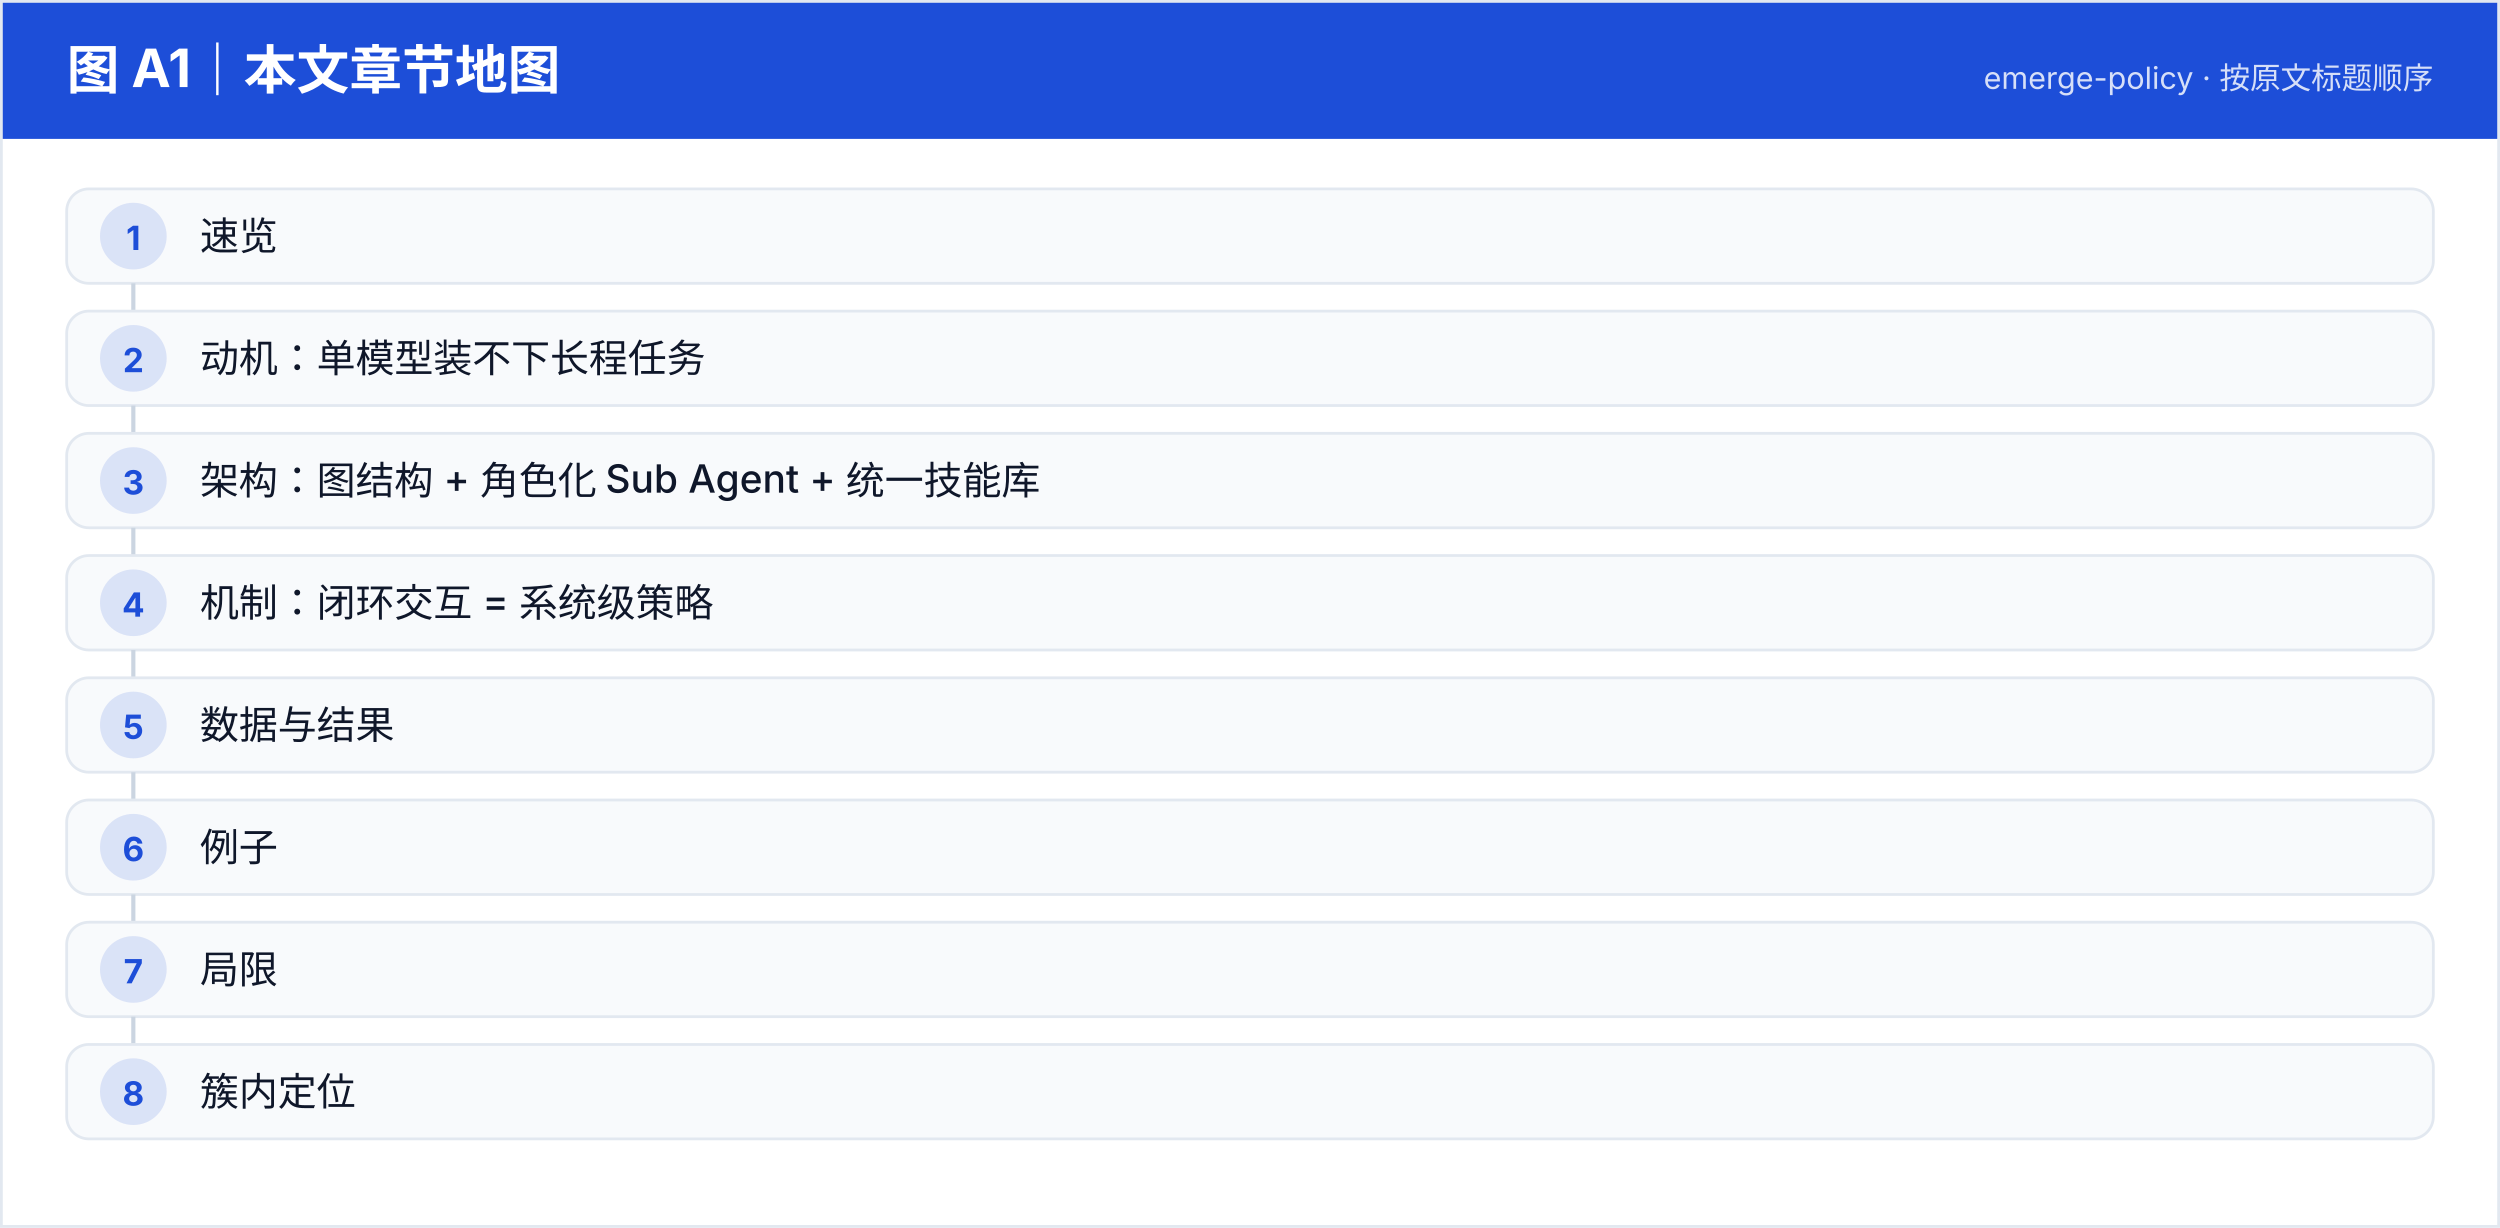
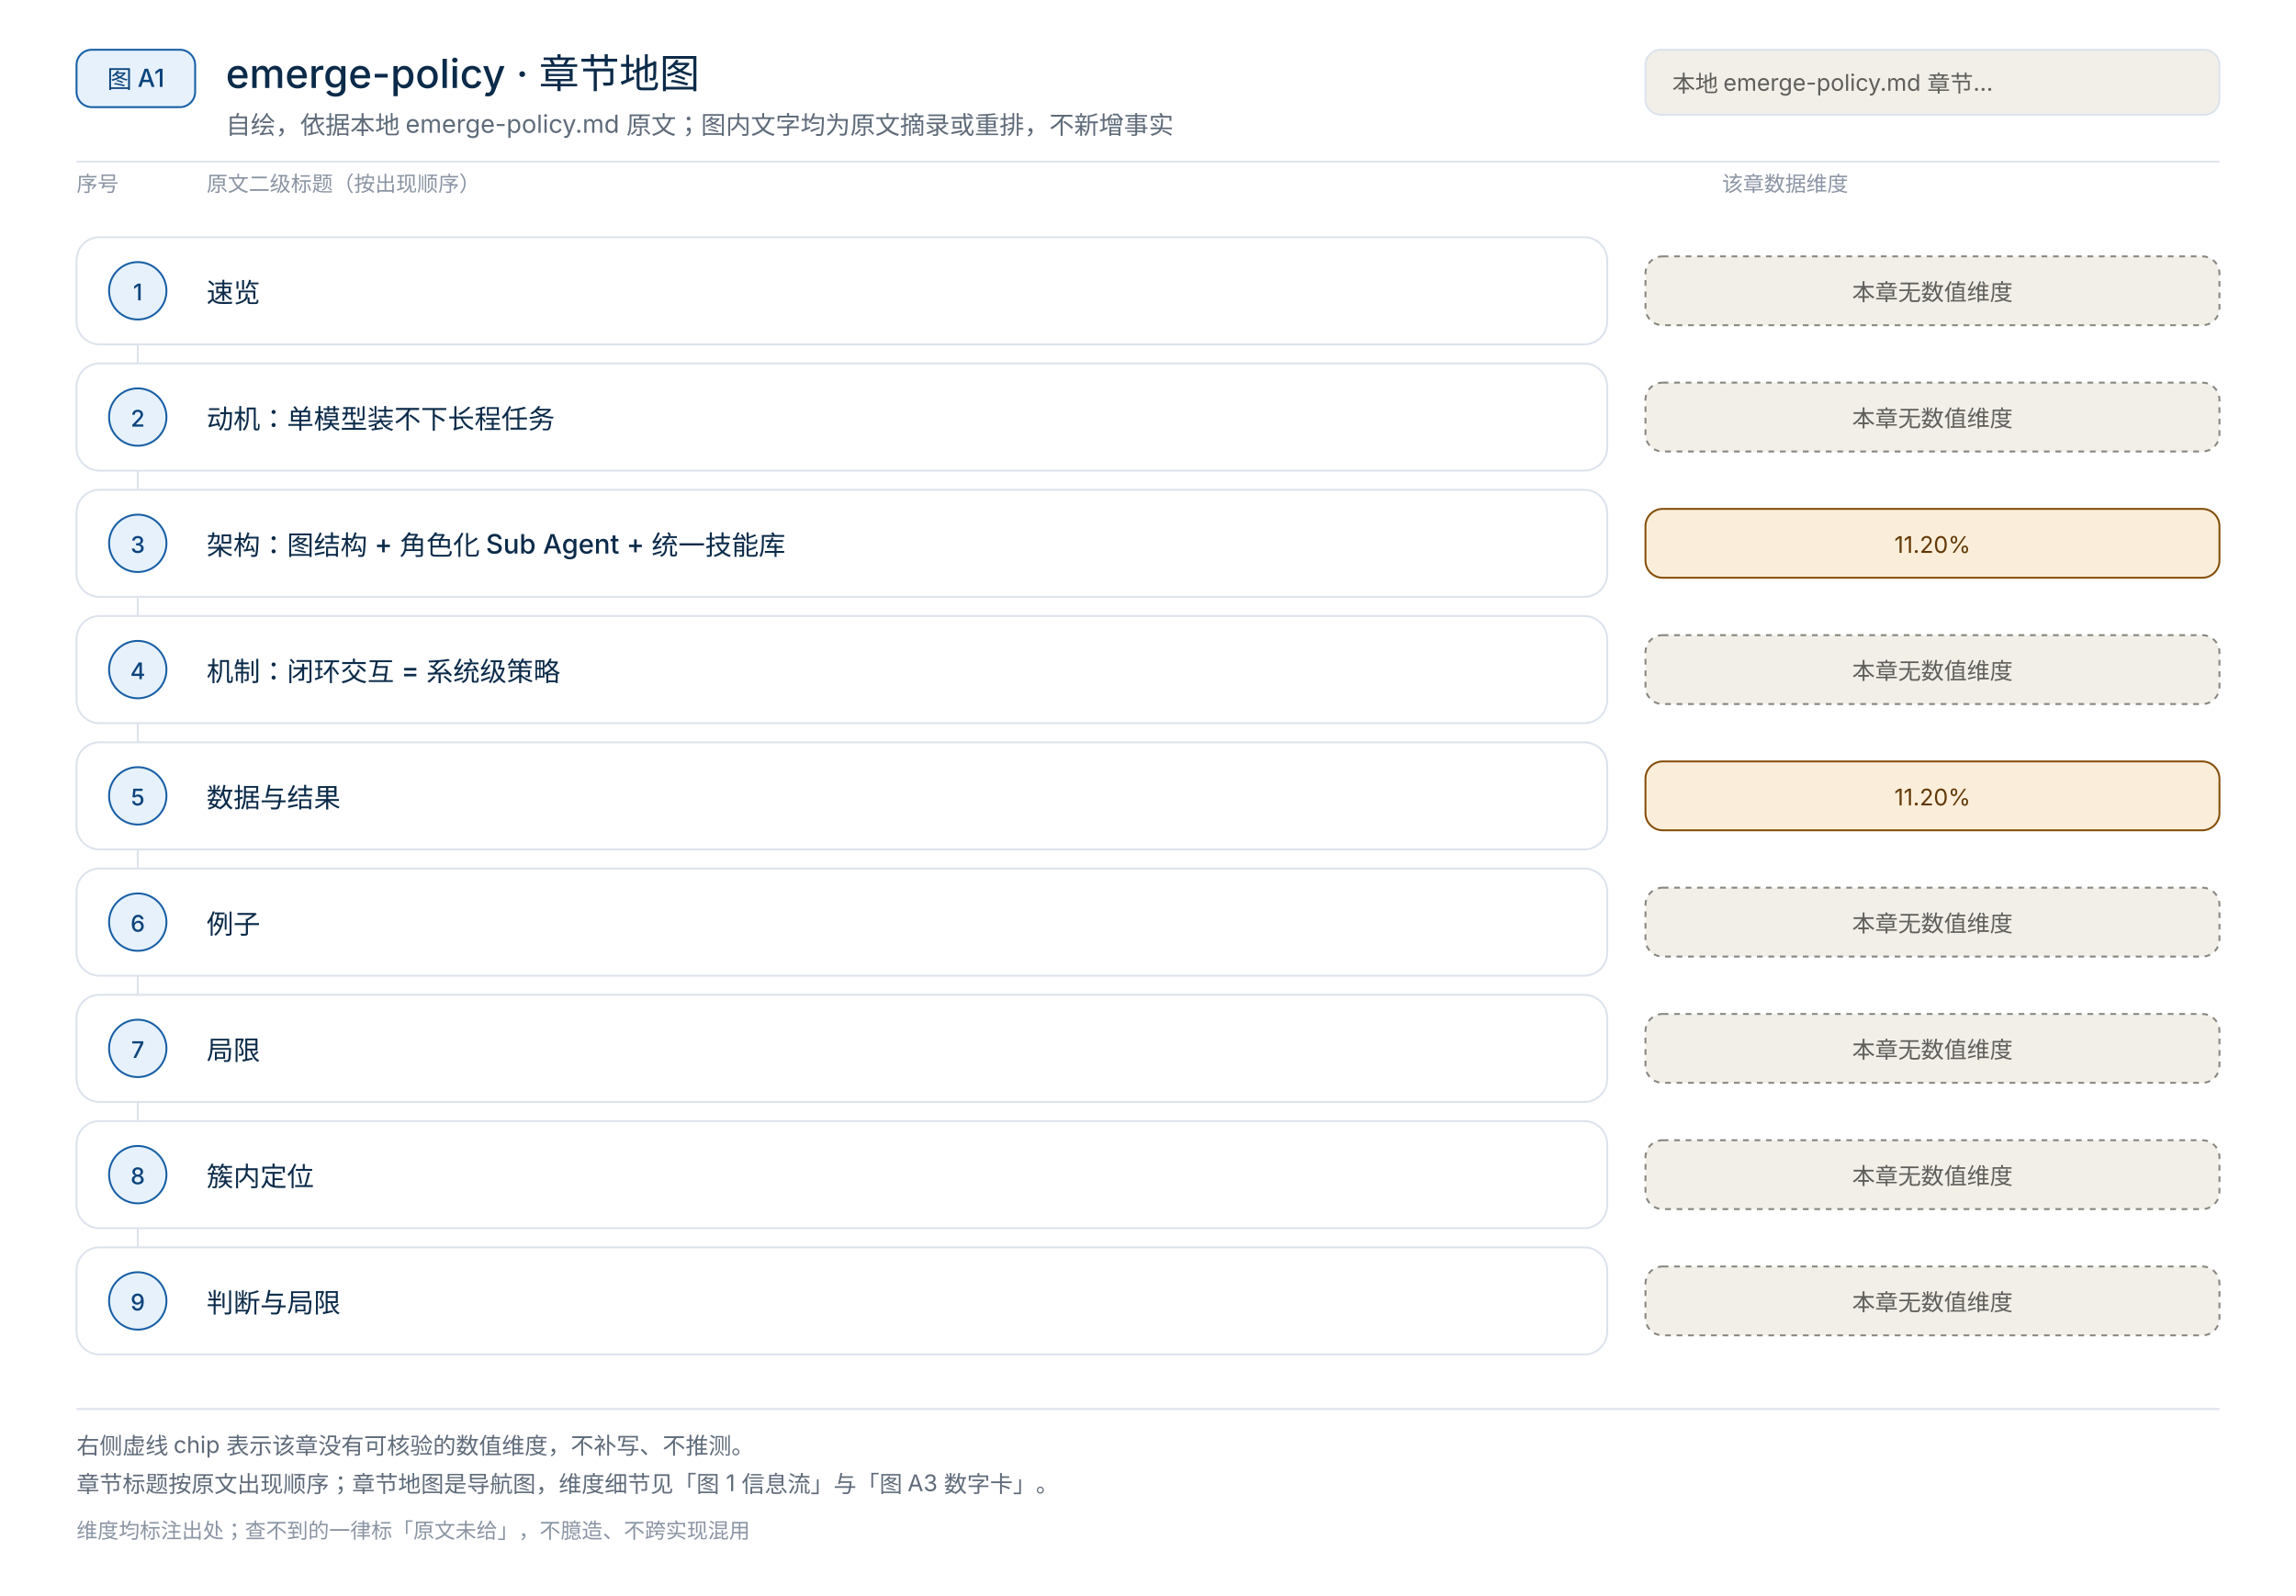
- <svg xmlns="http://www.w3.org/2000/svg" viewBox="0 0 900 442" width="900" height="442" font-family="PingFang SC, -apple-system, BlinkMacSystemFont, Microsoft YaHei, sans-serif">
-   <rect width="900" height="442" fill="#ffffff" />
-   <rect x="0" y="0" width="900" height="50" fill="#1d4ed8" />
-   <text x="24" y="32" font-size="19" fill="#ffffff" font-weight="700" text-anchor="start">图 A1｜本文章节地图</text>
-   <text x="876" y="32" font-size="11" fill="#ffffff" font-weight="400" text-anchor="end" opacity="0.82">emerge-policy · 按原文标题顺序</text>
-   <rect x="24" y="68" width="852" height="34" rx="8" fill="#f8fafc" stroke="#e2e8f0" />
-   <circle cx="48" cy="85" r="12" fill="#1d4ed8" opacity="0.14" />
-   <text x="48" y="90" font-size="12" fill="#1d4ed8" font-weight="700" text-anchor="middle">1</text>
-   <text x="72" y="90" font-size="14" fill="#0f172a" font-weight="500" text-anchor="start">速览</text>
-   <path d="M48 102 L48 112" stroke="#cbd5e1" stroke-width="1.5" />
-   <rect x="24" y="112" width="852" height="34" rx="8" fill="#f8fafc" stroke="#e2e8f0" />
-   <circle cx="48" cy="129" r="12" fill="#1d4ed8" opacity="0.14" />
-   <text x="48" y="134" font-size="12" fill="#1d4ed8" font-weight="700" text-anchor="middle">2</text>
-   <text x="72" y="134" font-size="14" fill="#0f172a" font-weight="500" text-anchor="start">动机：单模型装不下长程任务</text>
-   <path d="M48 146 L48 156" stroke="#cbd5e1" stroke-width="1.5" />
-   <rect x="24" y="156" width="852" height="34" rx="8" fill="#f8fafc" stroke="#e2e8f0" />
-   <circle cx="48" cy="173" r="12" fill="#1d4ed8" opacity="0.14" />
-   <text x="48" y="178" font-size="12" fill="#1d4ed8" font-weight="700" text-anchor="middle">3</text>
-   <text x="72" y="178" font-size="14" fill="#0f172a" font-weight="500" text-anchor="start">架构：图结构 + 角色化 Sub Agent + 统一技能库</text>
-   <path d="M48 190 L48 200" stroke="#cbd5e1" stroke-width="1.5" />
-   <rect x="24" y="200" width="852" height="34" rx="8" fill="#f8fafc" stroke="#e2e8f0" />
-   <circle cx="48" cy="217" r="12" fill="#1d4ed8" opacity="0.14" />
-   <text x="48" y="222" font-size="12" fill="#1d4ed8" font-weight="700" text-anchor="middle">4</text>
-   <text x="72" y="222" font-size="14" fill="#0f172a" font-weight="500" text-anchor="start">机制：闭环交互 = 系统级策略</text>
-   <path d="M48 234 L48 244" stroke="#cbd5e1" stroke-width="1.5" />
-   <rect x="24" y="244" width="852" height="34" rx="8" fill="#f8fafc" stroke="#e2e8f0" />
-   <circle cx="48" cy="261" r="12" fill="#1d4ed8" opacity="0.14" />
-   <text x="48" y="266" font-size="12" fill="#1d4ed8" font-weight="700" text-anchor="middle">5</text>
-   <text x="72" y="266" font-size="14" fill="#0f172a" font-weight="500" text-anchor="start">数据与结果</text>
-   <path d="M48 278 L48 288" stroke="#cbd5e1" stroke-width="1.5" />
-   <rect x="24" y="288" width="852" height="34" rx="8" fill="#f8fafc" stroke="#e2e8f0" />
-   <circle cx="48" cy="305" r="12" fill="#1d4ed8" opacity="0.14" />
-   <text x="48" y="310" font-size="12" fill="#1d4ed8" font-weight="700" text-anchor="middle">6</text>
-   <text x="72" y="310" font-size="14" fill="#0f172a" font-weight="500" text-anchor="start">例子</text>
-   <path d="M48 322 L48 332" stroke="#cbd5e1" stroke-width="1.5" />
-   <rect x="24" y="332" width="852" height="34" rx="8" fill="#f8fafc" stroke="#e2e8f0" />
-   <circle cx="48" cy="349" r="12" fill="#1d4ed8" opacity="0.14" />
-   <text x="48" y="354" font-size="12" fill="#1d4ed8" font-weight="700" text-anchor="middle">7</text>
-   <text x="72" y="354" font-size="14" fill="#0f172a" font-weight="500" text-anchor="start">局限</text>
-   <path d="M48 366 L48 376" stroke="#cbd5e1" stroke-width="1.5" />
-   <rect x="24" y="376" width="852" height="34" rx="8" fill="#f8fafc" stroke="#e2e8f0" />
-   <circle cx="48" cy="393" r="12" fill="#1d4ed8" opacity="0.14" />
-   <text x="48" y="398" font-size="12" fill="#1d4ed8" font-weight="700" text-anchor="middle">8</text>
-   <text x="72" y="398" font-size="14" fill="#0f172a" font-weight="500" text-anchor="start">簇内定位</text>
-   <rect x="0.5" y="0.5" width="899" height="441" fill="none" stroke="#e2e8f0" />
+ <svg xmlns="http://www.w3.org/2000/svg" width="1200" height="834" viewBox="0 0 1200 834" role="img">
+   <defs>
+     <marker id="arrow" viewBox="0 0 10 10" refX="8" refY="5" markerWidth="6" markerHeight="6" orient="auto-start-reverse">
+       <path d="M2 1L8 5L2 9" fill="none" stroke="#185FA5" stroke-width="1.6" stroke-linecap="round" stroke-linejoin="round" />
+     </marker>
+   </defs>
+   <rect x="0" y="0" width="1200" height="834" rx="0" fill="#FFFFFF" stroke="#FFFFFF" stroke-width="1" />
+   <text x="118" y="46" font-family="-apple-system,BlinkMacSystemFont,'PingFang SC','Microsoft YaHei',sans-serif" font-size="21" font-weight="500" fill="#0C2B4A" text-anchor="start">emerge-policy · 章节地图</text>
+   <text x="118" y="70" font-family="-apple-system,BlinkMacSystemFont,'PingFang SC','Microsoft YaHei',sans-serif" font-size="13" font-weight="400" fill="#5F6B7A" text-anchor="start">自绘，依据本地 emerge-policy.md 原文；图内文字均为原文摘录或重排，不新增事实</text>
+   <rect x="40" y="84" width="1120" height="1" rx="0" fill="#DDE3EC" stroke="#DDE3EC" stroke-width="0" />
+   <rect x="860" y="26" width="300" height="34" rx="8" fill="#F1EFE8" stroke="#DDE3EC" stroke-width="1" />
+   <text x="874" y="48" font-family="-apple-system,BlinkMacSystemFont,'PingFang SC','Microsoft YaHei',sans-serif" font-size="12" font-weight="400" fill="#5F5E5A" text-anchor="start">本地 emerge-policy.md 章节…</text>
+   <rect x="40" y="26" width="62" height="30" rx="8" fill="#E6F1FB" stroke="#185FA5" stroke-width="1" />
+   <text x="71" y="46" font-family="-apple-system,BlinkMacSystemFont,'PingFang SC','Microsoft YaHei',sans-serif" font-size="13" font-weight="500" fill="#0C447C" text-anchor="middle">图 A1</text>
+   <text x="40" y="100" font-family="-apple-system,BlinkMacSystemFont,'PingFang SC','Microsoft YaHei',sans-serif" font-size="11" font-weight="400" fill="#8A94A3" text-anchor="start">序号</text>
+   <text x="108" y="100" font-family="-apple-system,BlinkMacSystemFont,'PingFang SC','Microsoft YaHei',sans-serif" font-size="11" font-weight="400" fill="#8A94A3" text-anchor="start">原文二级标题（按出现顺序）</text>
+   <text x="900" y="100" font-family="-apple-system,BlinkMacSystemFont,'PingFang SC','Microsoft YaHei',sans-serif" font-size="11" font-weight="400" fill="#8A94A3" text-anchor="start">该章数据维度</text>
+   <rect x="40" y="124" width="800" height="56" rx="12" fill="#FFFFFF" stroke="#DDE3EC" stroke-width="1" />
+   <circle cx="72" cy="152" r="15" fill="#E6F1FB" stroke="#185FA5" stroke-width="1" />
+   <text x="72" y="157" font-family="-apple-system,BlinkMacSystemFont,'PingFang SC','Microsoft YaHei',sans-serif" font-size="12" font-weight="500" fill="#0C447C" text-anchor="middle">1</text>
+   <text x="108" y="158" font-family="-apple-system,BlinkMacSystemFont,'PingFang SC','Microsoft YaHei',sans-serif" font-size="14" font-weight="500" fill="#0C2B4A" text-anchor="start">速览</text>
+   <rect x="860" y="134" width="300" height="36" rx="9" fill="#F1EFE8" stroke="#888780" stroke-width="1" stroke-dasharray="3 3" />
+   <text x="1010" y="157" font-family="-apple-system,BlinkMacSystemFont,'PingFang SC','Microsoft YaHei',sans-serif" font-size="12" font-weight="400" fill="#5F5E5A" text-anchor="middle">本章无数值维度</text>
+   <path d="M72 180 L72 190" fill="none" stroke="#DDE3EC" stroke-width="1" />
+   <rect x="40" y="190" width="800" height="56" rx="12" fill="#FFFFFF" stroke="#DDE3EC" stroke-width="1" />
+   <circle cx="72" cy="218" r="15" fill="#E6F1FB" stroke="#185FA5" stroke-width="1" />
+   <text x="72" y="223" font-family="-apple-system,BlinkMacSystemFont,'PingFang SC','Microsoft YaHei',sans-serif" font-size="12" font-weight="500" fill="#0C447C" text-anchor="middle">2</text>
+   <text x="108" y="224" font-family="-apple-system,BlinkMacSystemFont,'PingFang SC','Microsoft YaHei',sans-serif" font-size="14" font-weight="500" fill="#0C2B4A" text-anchor="start">动机：单模型装不下长程任务</text>
+   <rect x="860" y="200" width="300" height="36" rx="9" fill="#F1EFE8" stroke="#888780" stroke-width="1" stroke-dasharray="3 3" />
+   <text x="1010" y="223" font-family="-apple-system,BlinkMacSystemFont,'PingFang SC','Microsoft YaHei',sans-serif" font-size="12" font-weight="400" fill="#5F5E5A" text-anchor="middle">本章无数值维度</text>
+   <path d="M72 246 L72 256" fill="none" stroke="#DDE3EC" stroke-width="1" />
+   <rect x="40" y="256" width="800" height="56" rx="12" fill="#FFFFFF" stroke="#DDE3EC" stroke-width="1" />
+   <circle cx="72" cy="284" r="15" fill="#E6F1FB" stroke="#185FA5" stroke-width="1" />
+   <text x="72" y="289" font-family="-apple-system,BlinkMacSystemFont,'PingFang SC','Microsoft YaHei',sans-serif" font-size="12" font-weight="500" fill="#0C447C" text-anchor="middle">3</text>
+   <text x="108" y="290" font-family="-apple-system,BlinkMacSystemFont,'PingFang SC','Microsoft YaHei',sans-serif" font-size="14" font-weight="500" fill="#0C2B4A" text-anchor="start">架构：图结构 + 角色化 Sub Agent + 统一技能库</text>
+   <rect x="860" y="266" width="300" height="36" rx="9" fill="#FAEEDA" stroke="#854F0B" stroke-width="1" />
+   <text x="1010" y="289" font-family="-apple-system,BlinkMacSystemFont,'PingFang SC','Microsoft YaHei',sans-serif" font-size="12" font-weight="400" fill="#633806" text-anchor="middle">11.20%</text>
+   <path d="M72 312 L72 322" fill="none" stroke="#DDE3EC" stroke-width="1" />
+   <rect x="40" y="322" width="800" height="56" rx="12" fill="#FFFFFF" stroke="#DDE3EC" stroke-width="1" />
+   <circle cx="72" cy="350" r="15" fill="#E6F1FB" stroke="#185FA5" stroke-width="1" />
+   <text x="72" y="355" font-family="-apple-system,BlinkMacSystemFont,'PingFang SC','Microsoft YaHei',sans-serif" font-size="12" font-weight="500" fill="#0C447C" text-anchor="middle">4</text>
+   <text x="108" y="356" font-family="-apple-system,BlinkMacSystemFont,'PingFang SC','Microsoft YaHei',sans-serif" font-size="14" font-weight="500" fill="#0C2B4A" text-anchor="start">机制：闭环交互 = 系统级策略</text>
+   <rect x="860" y="332" width="300" height="36" rx="9" fill="#F1EFE8" stroke="#888780" stroke-width="1" stroke-dasharray="3 3" />
+   <text x="1010" y="355" font-family="-apple-system,BlinkMacSystemFont,'PingFang SC','Microsoft YaHei',sans-serif" font-size="12" font-weight="400" fill="#5F5E5A" text-anchor="middle">本章无数值维度</text>
+   <path d="M72 378 L72 388" fill="none" stroke="#DDE3EC" stroke-width="1" />
+   <rect x="40" y="388" width="800" height="56" rx="12" fill="#FFFFFF" stroke="#DDE3EC" stroke-width="1" />
+   <circle cx="72" cy="416" r="15" fill="#E6F1FB" stroke="#185FA5" stroke-width="1" />
+   <text x="72" y="421" font-family="-apple-system,BlinkMacSystemFont,'PingFang SC','Microsoft YaHei',sans-serif" font-size="12" font-weight="500" fill="#0C447C" text-anchor="middle">5</text>
+   <text x="108" y="422" font-family="-apple-system,BlinkMacSystemFont,'PingFang SC','Microsoft YaHei',sans-serif" font-size="14" font-weight="500" fill="#0C2B4A" text-anchor="start">数据与结果</text>
+   <rect x="860" y="398" width="300" height="36" rx="9" fill="#FAEEDA" stroke="#854F0B" stroke-width="1" />
+   <text x="1010" y="421" font-family="-apple-system,BlinkMacSystemFont,'PingFang SC','Microsoft YaHei',sans-serif" font-size="12" font-weight="400" fill="#633806" text-anchor="middle">11.20%</text>
+   <path d="M72 444 L72 454" fill="none" stroke="#DDE3EC" stroke-width="1" />
+   <rect x="40" y="454" width="800" height="56" rx="12" fill="#FFFFFF" stroke="#DDE3EC" stroke-width="1" />
+   <circle cx="72" cy="482" r="15" fill="#E6F1FB" stroke="#185FA5" stroke-width="1" />
+   <text x="72" y="487" font-family="-apple-system,BlinkMacSystemFont,'PingFang SC','Microsoft YaHei',sans-serif" font-size="12" font-weight="500" fill="#0C447C" text-anchor="middle">6</text>
+   <text x="108" y="488" font-family="-apple-system,BlinkMacSystemFont,'PingFang SC','Microsoft YaHei',sans-serif" font-size="14" font-weight="500" fill="#0C2B4A" text-anchor="start">例子</text>
+   <rect x="860" y="464" width="300" height="36" rx="9" fill="#F1EFE8" stroke="#888780" stroke-width="1" stroke-dasharray="3 3" />
+   <text x="1010" y="487" font-family="-apple-system,BlinkMacSystemFont,'PingFang SC','Microsoft YaHei',sans-serif" font-size="12" font-weight="400" fill="#5F5E5A" text-anchor="middle">本章无数值维度</text>
+   <path d="M72 510 L72 520" fill="none" stroke="#DDE3EC" stroke-width="1" />
+   <rect x="40" y="520" width="800" height="56" rx="12" fill="#FFFFFF" stroke="#DDE3EC" stroke-width="1" />
+   <circle cx="72" cy="548" r="15" fill="#E6F1FB" stroke="#185FA5" stroke-width="1" />
+   <text x="72" y="553" font-family="-apple-system,BlinkMacSystemFont,'PingFang SC','Microsoft YaHei',sans-serif" font-size="12" font-weight="500" fill="#0C447C" text-anchor="middle">7</text>
+   <text x="108" y="554" font-family="-apple-system,BlinkMacSystemFont,'PingFang SC','Microsoft YaHei',sans-serif" font-size="14" font-weight="500" fill="#0C2B4A" text-anchor="start">局限</text>
+   <rect x="860" y="530" width="300" height="36" rx="9" fill="#F1EFE8" stroke="#888780" stroke-width="1" stroke-dasharray="3 3" />
+   <text x="1010" y="553" font-family="-apple-system,BlinkMacSystemFont,'PingFang SC','Microsoft YaHei',sans-serif" font-size="12" font-weight="400" fill="#5F5E5A" text-anchor="middle">本章无数值维度</text>
+   <path d="M72 576 L72 586" fill="none" stroke="#DDE3EC" stroke-width="1" />
+   <rect x="40" y="586" width="800" height="56" rx="12" fill="#FFFFFF" stroke="#DDE3EC" stroke-width="1" />
+   <circle cx="72" cy="614" r="15" fill="#E6F1FB" stroke="#185FA5" stroke-width="1" />
+   <text x="72" y="619" font-family="-apple-system,BlinkMacSystemFont,'PingFang SC','Microsoft YaHei',sans-serif" font-size="12" font-weight="500" fill="#0C447C" text-anchor="middle">8</text>
+   <text x="108" y="620" font-family="-apple-system,BlinkMacSystemFont,'PingFang SC','Microsoft YaHei',sans-serif" font-size="14" font-weight="500" fill="#0C2B4A" text-anchor="start">簇内定位</text>
+   <rect x="860" y="596" width="300" height="36" rx="9" fill="#F1EFE8" stroke="#888780" stroke-width="1" stroke-dasharray="3 3" />
+   <text x="1010" y="619" font-family="-apple-system,BlinkMacSystemFont,'PingFang SC','Microsoft YaHei',sans-serif" font-size="12" font-weight="400" fill="#5F5E5A" text-anchor="middle">本章无数值维度</text>
+   <path d="M72 642 L72 652" fill="none" stroke="#DDE3EC" stroke-width="1" />
+   <rect x="40" y="652" width="800" height="56" rx="12" fill="#FFFFFF" stroke="#DDE3EC" stroke-width="1" />
+   <circle cx="72" cy="680" r="15" fill="#E6F1FB" stroke="#185FA5" stroke-width="1" />
+   <text x="72" y="685" font-family="-apple-system,BlinkMacSystemFont,'PingFang SC','Microsoft YaHei',sans-serif" font-size="12" font-weight="500" fill="#0C447C" text-anchor="middle">9</text>
+   <text x="108" y="686" font-family="-apple-system,BlinkMacSystemFont,'PingFang SC','Microsoft YaHei',sans-serif" font-size="14" font-weight="500" fill="#0C2B4A" text-anchor="start">判断与局限</text>
+   <rect x="860" y="662" width="300" height="36" rx="9" fill="#F1EFE8" stroke="#888780" stroke-width="1" stroke-dasharray="3 3" />
+   <text x="1010" y="685" font-family="-apple-system,BlinkMacSystemFont,'PingFang SC','Microsoft YaHei',sans-serif" font-size="12" font-weight="400" fill="#5F5E5A" text-anchor="middle">本章无数值维度</text>
+   <rect x="40" y="736" width="1120" height="1" rx="0" fill="#DDE3EC" stroke="#DDE3EC" stroke-width="0" />
+   <text x="40" y="760" font-family="-apple-system,BlinkMacSystemFont,'PingFang SC','Microsoft YaHei',sans-serif" font-size="12" font-weight="400" fill="#5F6B7A" text-anchor="start">右侧虚线 chip 表示该章没有可核验的数值维度，不补写、不推测。</text>
+   <text x="40" y="780" font-family="-apple-system,BlinkMacSystemFont,'PingFang SC','Microsoft YaHei',sans-serif" font-size="12" font-weight="400" fill="#5F6B7A" text-anchor="start">章节标题按原文出现顺序；章节地图是导航图，维度细节见「图 1 信息流」与「图 A3 数字卡」。</text>
+   <text x="40" y="804" font-family="-apple-system,BlinkMacSystemFont,'PingFang SC','Microsoft YaHei',sans-serif" font-size="11" font-weight="400" fill="#8A94A3" text-anchor="start">维度均标注出处；查不到的一律标「原文未给」，不臆造、不跨实现混用</text>
</svg>
